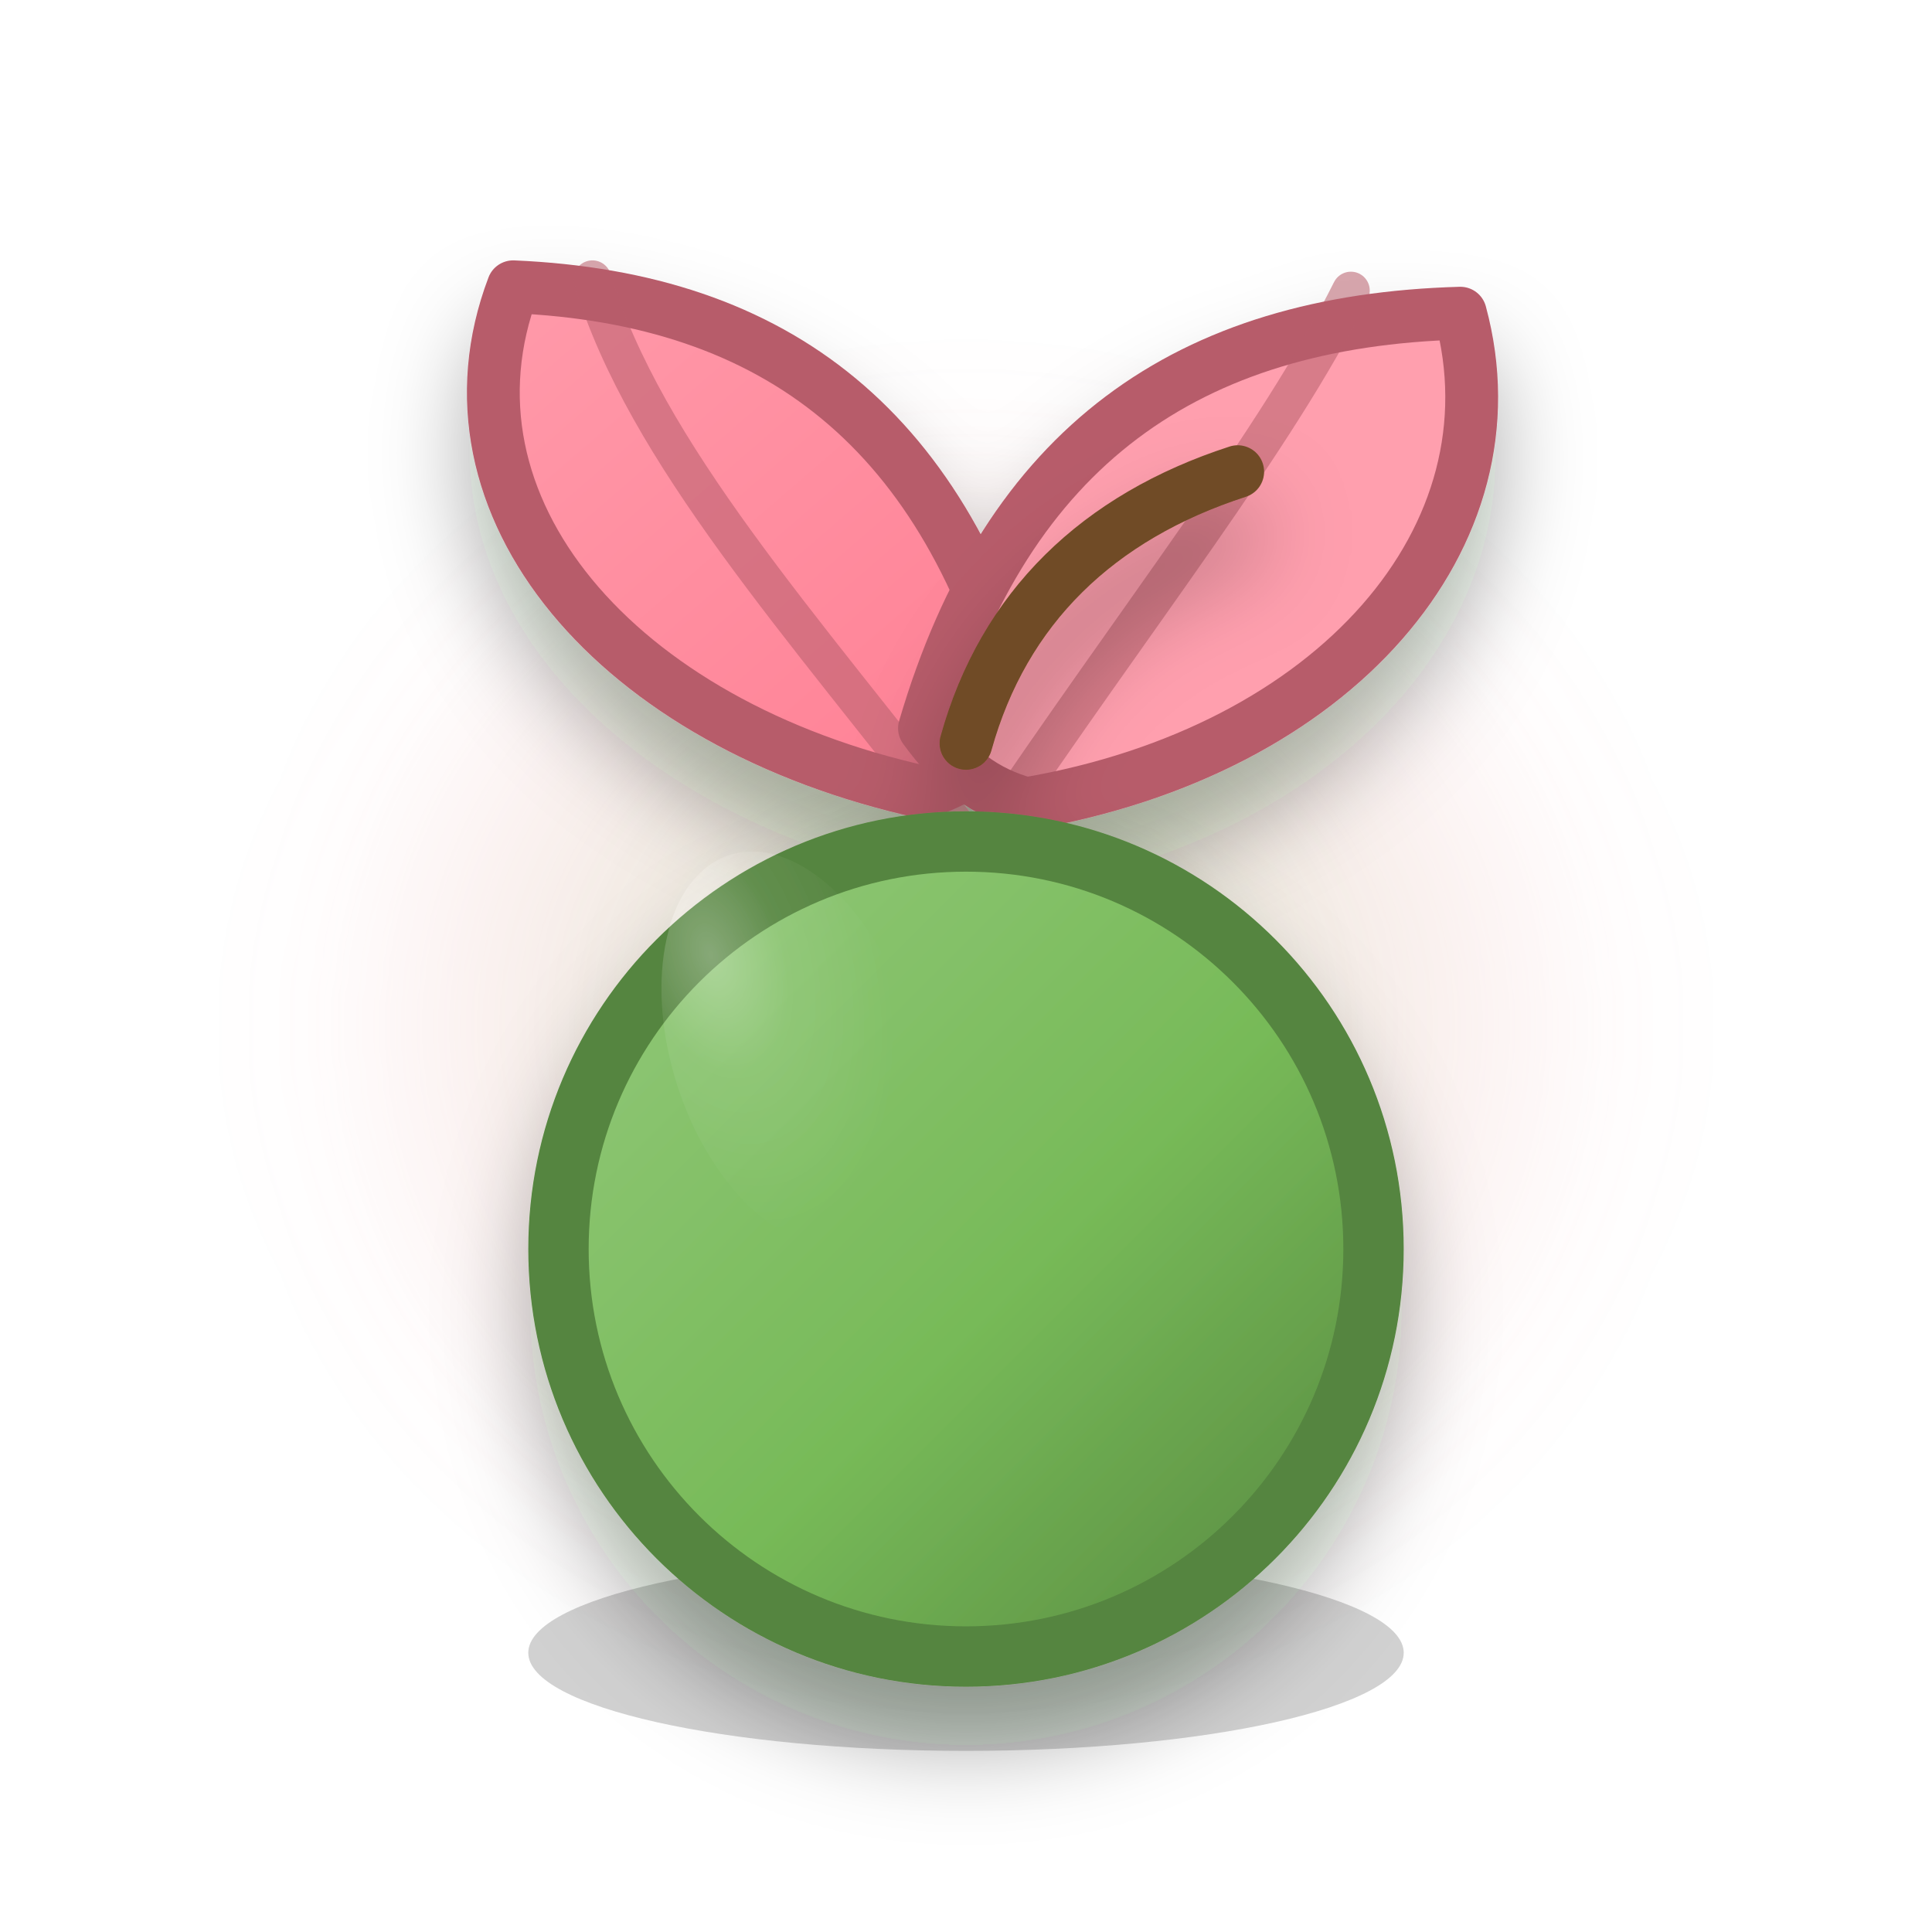
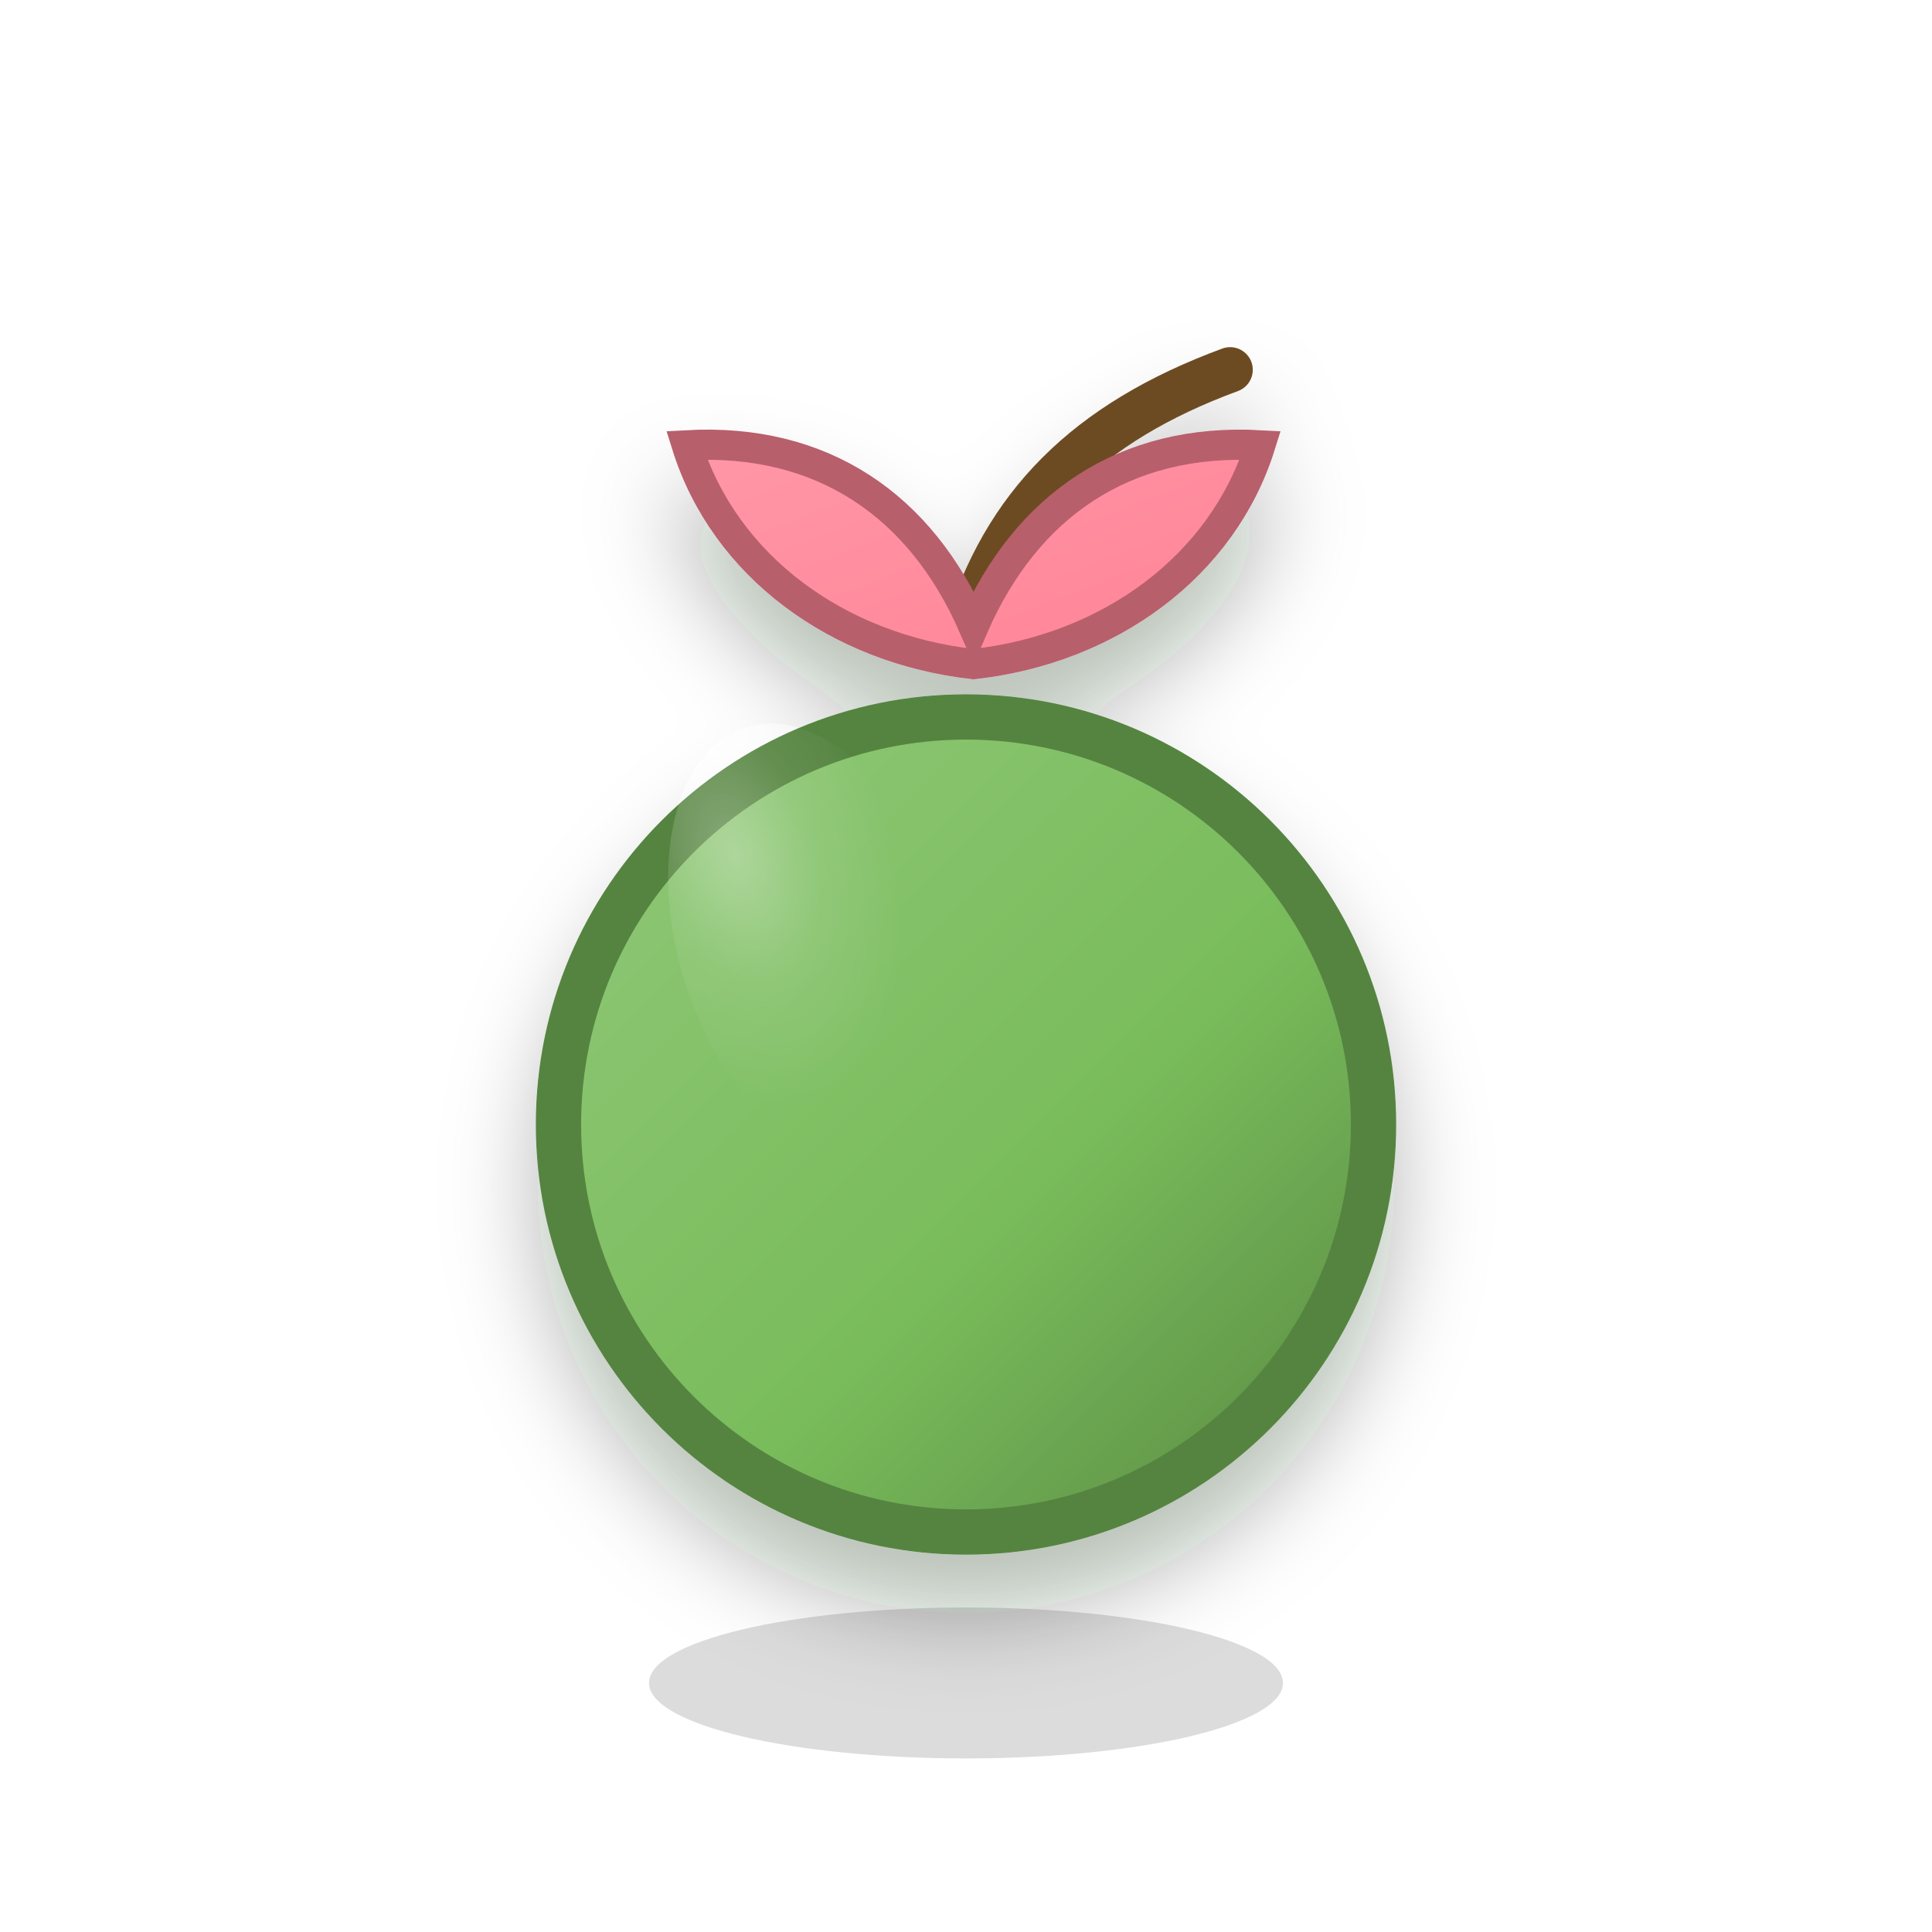
- <svg xmlns="http://www.w3.org/2000/svg" viewBox="0 0 512 512" role="img" aria-label="Goiaba">
+ <svg xmlns="http://www.w3.org/2000/svg" viewBox="0 0 256 256" role="img" aria-label="Goiaba">
  <defs>
-     <linearGradient id="goiaba-body" x1="0" x2="1" y1="0" y2="1">
-       <stop offset="0" stop-color="#94c97c" />
-       <stop offset="0.55" stop-color="#77ba58" />
-       <stop offset="1" stop-color="#55853f" />
+     <linearGradient id="goiaba-body" x1="0" y1="0" x2="1" y2="1">
+       <stop offset="0" stop-color="#91c879" />
+       <stop offset="0.58" stop-color="#79bc5b" />
+       <stop offset="1" stop-color="#578742" />
    </linearGradient>
-     <linearGradient id="goiaba-accent" x1="0" x2="0.9" y1="0" y2="1">
-       <stop offset="0" stop-color="#ff9aaa" />
-       <stop offset="1" stop-color="#ff8195" />
+     <linearGradient id="goiaba-accent" x1="0" y1="0" x2="1" y2="1">
+       <stop offset="0" stop-color="#ff97a7" />
+       <stop offset="1" stop-color="#ff8396" />
    </linearGradient>
-     <radialGradient id="goiaba-shine" cx="30%" cy="22%" r="70%">
-       <stop offset="0" stop-color="#ffffff" stop-opacity="0.92" />
-       <stop offset="0.42" stop-color="#ffffff" stop-opacity="0.24" />
-       <stop offset="1" stop-color="#ffffff" stop-opacity="0" />
+     <radialGradient id="goiaba-shine" cx="32%" cy="26%" r="58%">
+       <stop offset="0" stop-color="#fff" stop-opacity="0.9" />
+       <stop offset="0.5" stop-color="#fff" stop-opacity="0.25" />
+       <stop offset="1" stop-color="#fff" stop-opacity="0" />
    </radialGradient>
-     <radialGradient id="goiaba-glow" cx="50%" cy="50%" r="55%">
-       <stop offset="0" stop-color="#8fc676" stop-opacity="0.48" />
-       <stop offset="1" stop-color="#ff8d9f" stop-opacity="0" />
-     </radialGradient>
-     <filter id="goiaba-blur" x="-40%" y="-40%" width="180%" height="180%">
-       <feGaussianBlur stdDeviation="18" />
-     </filter>
-     <filter id="goiaba-shadow" x="-25%" y="-25%" width="160%" height="170%">
-       <feDropShadow dx="0" dy="16" stdDeviation="12" flood-color="#05150d" flood-opacity="0.32" />
+     <filter id="goiaba-shadow" x="-30%" y="-30%" width="160%" height="180%">
+       <feDropShadow dx="0" dy="8" stdDeviation="6" flood-color="#09120d" flood-opacity="0.28" />
    </filter>
  </defs>
-   <ellipse cx="256" cy="272" rx="168" ry="152" fill="url(#goiaba-glow)" filter="url(#goiaba-blur)" />
-   <ellipse cx="256" cy="438" rx="116" ry="26" fill="rgba(0,0,0,.18)" />
+   <ellipse cx="128" cy="223" rx="42" ry="10" fill="rgba(0,0,0,.14)" />
  <g filter="url(#goiaba-shadow)">
-     <path d="M245 210c-82-18-131-76-109-134 70 3 115 38 135 114-7 11-15 16-26 20Z" fill="url(#goiaba-accent)" stroke="#b75c6b" stroke-width="14" stroke-linejoin="round" />
-     <path d="M272 213c82-14 131-71 115-130-72 2-120 35-142 110 8 11 16 17 27 20Z" fill="#ff9fae" stroke="#b75c6b" stroke-width="14" stroke-linejoin="round" />
-     <path d="M256 222c-44-57-85-102-99-148M261 223c41-61 77-106 97-146" fill="none" stroke="#b75c6b" stroke-width="10" stroke-linecap="round" opacity=".55" />
-   </g>
-   <g filter="url(#goiaba-shadow)">
-     <path d="M256 197c10-36 35-60 72-72" fill="none" stroke="#6f4c25" stroke-width="14" stroke-linecap="round" />
-     <circle cx="256" cy="331" r="108" fill="url(#goiaba-body)" stroke="#55853f" stroke-width="16" />
-     <ellipse cx="210" cy="278" rx="32" ry="54" transform="rotate(-18 210 278)" fill="url(#goiaba-shine)" opacity=".32" />
+     <path d="M128 84c5-17 16-28 35-35" fill="none" stroke="#6d4b22" stroke-width="6" stroke-linecap="round" />
+     <path d="M129 88c18-2 33-13 38-29-18-1-31 8-38 24-7-16-20-25-38-24 5 16 20 27 38 29Z" fill="url(#goiaba-accent)" stroke="#b85e6c" stroke-width="4" />
+     <circle cx="128" cy="149" r="54" fill="url(#goiaba-body)" stroke="#558440" stroke-width="6" />
+     <ellipse cx="108" cy="125" rx="18" ry="30" transform="rotate(-18 108 125)" fill="url(#goiaba-shine)" opacity=".34" />
  </g>
</svg>
